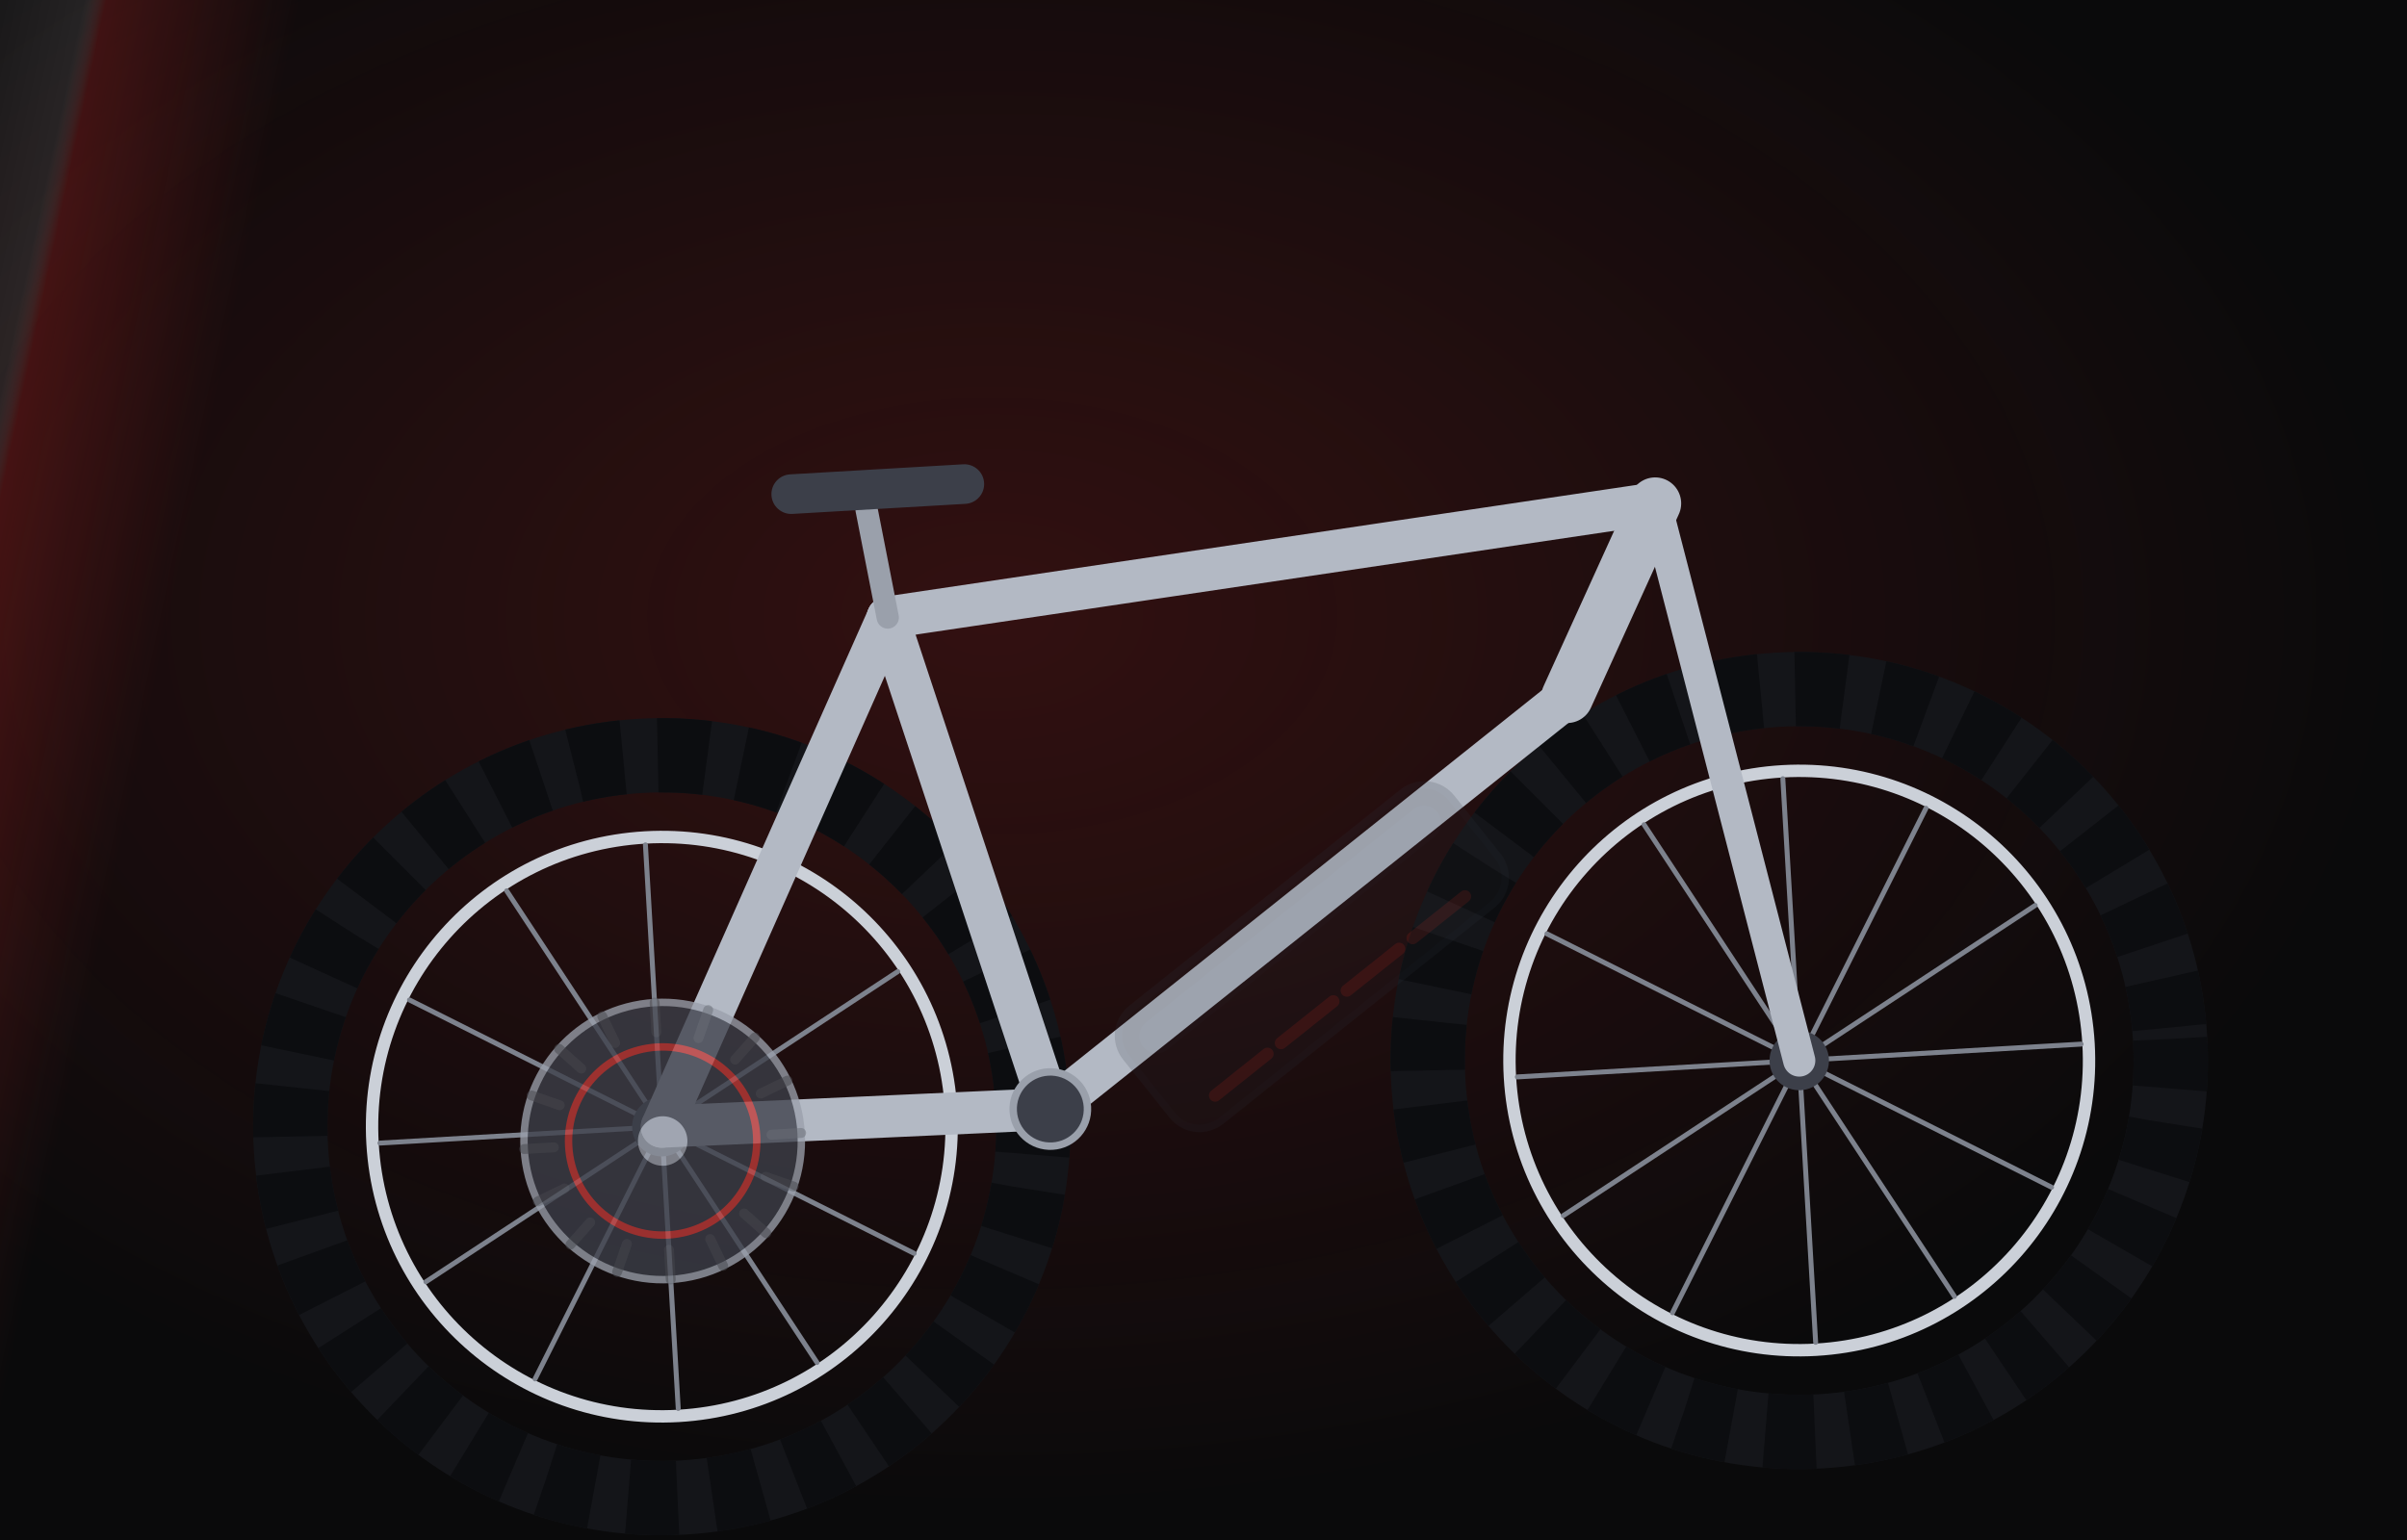
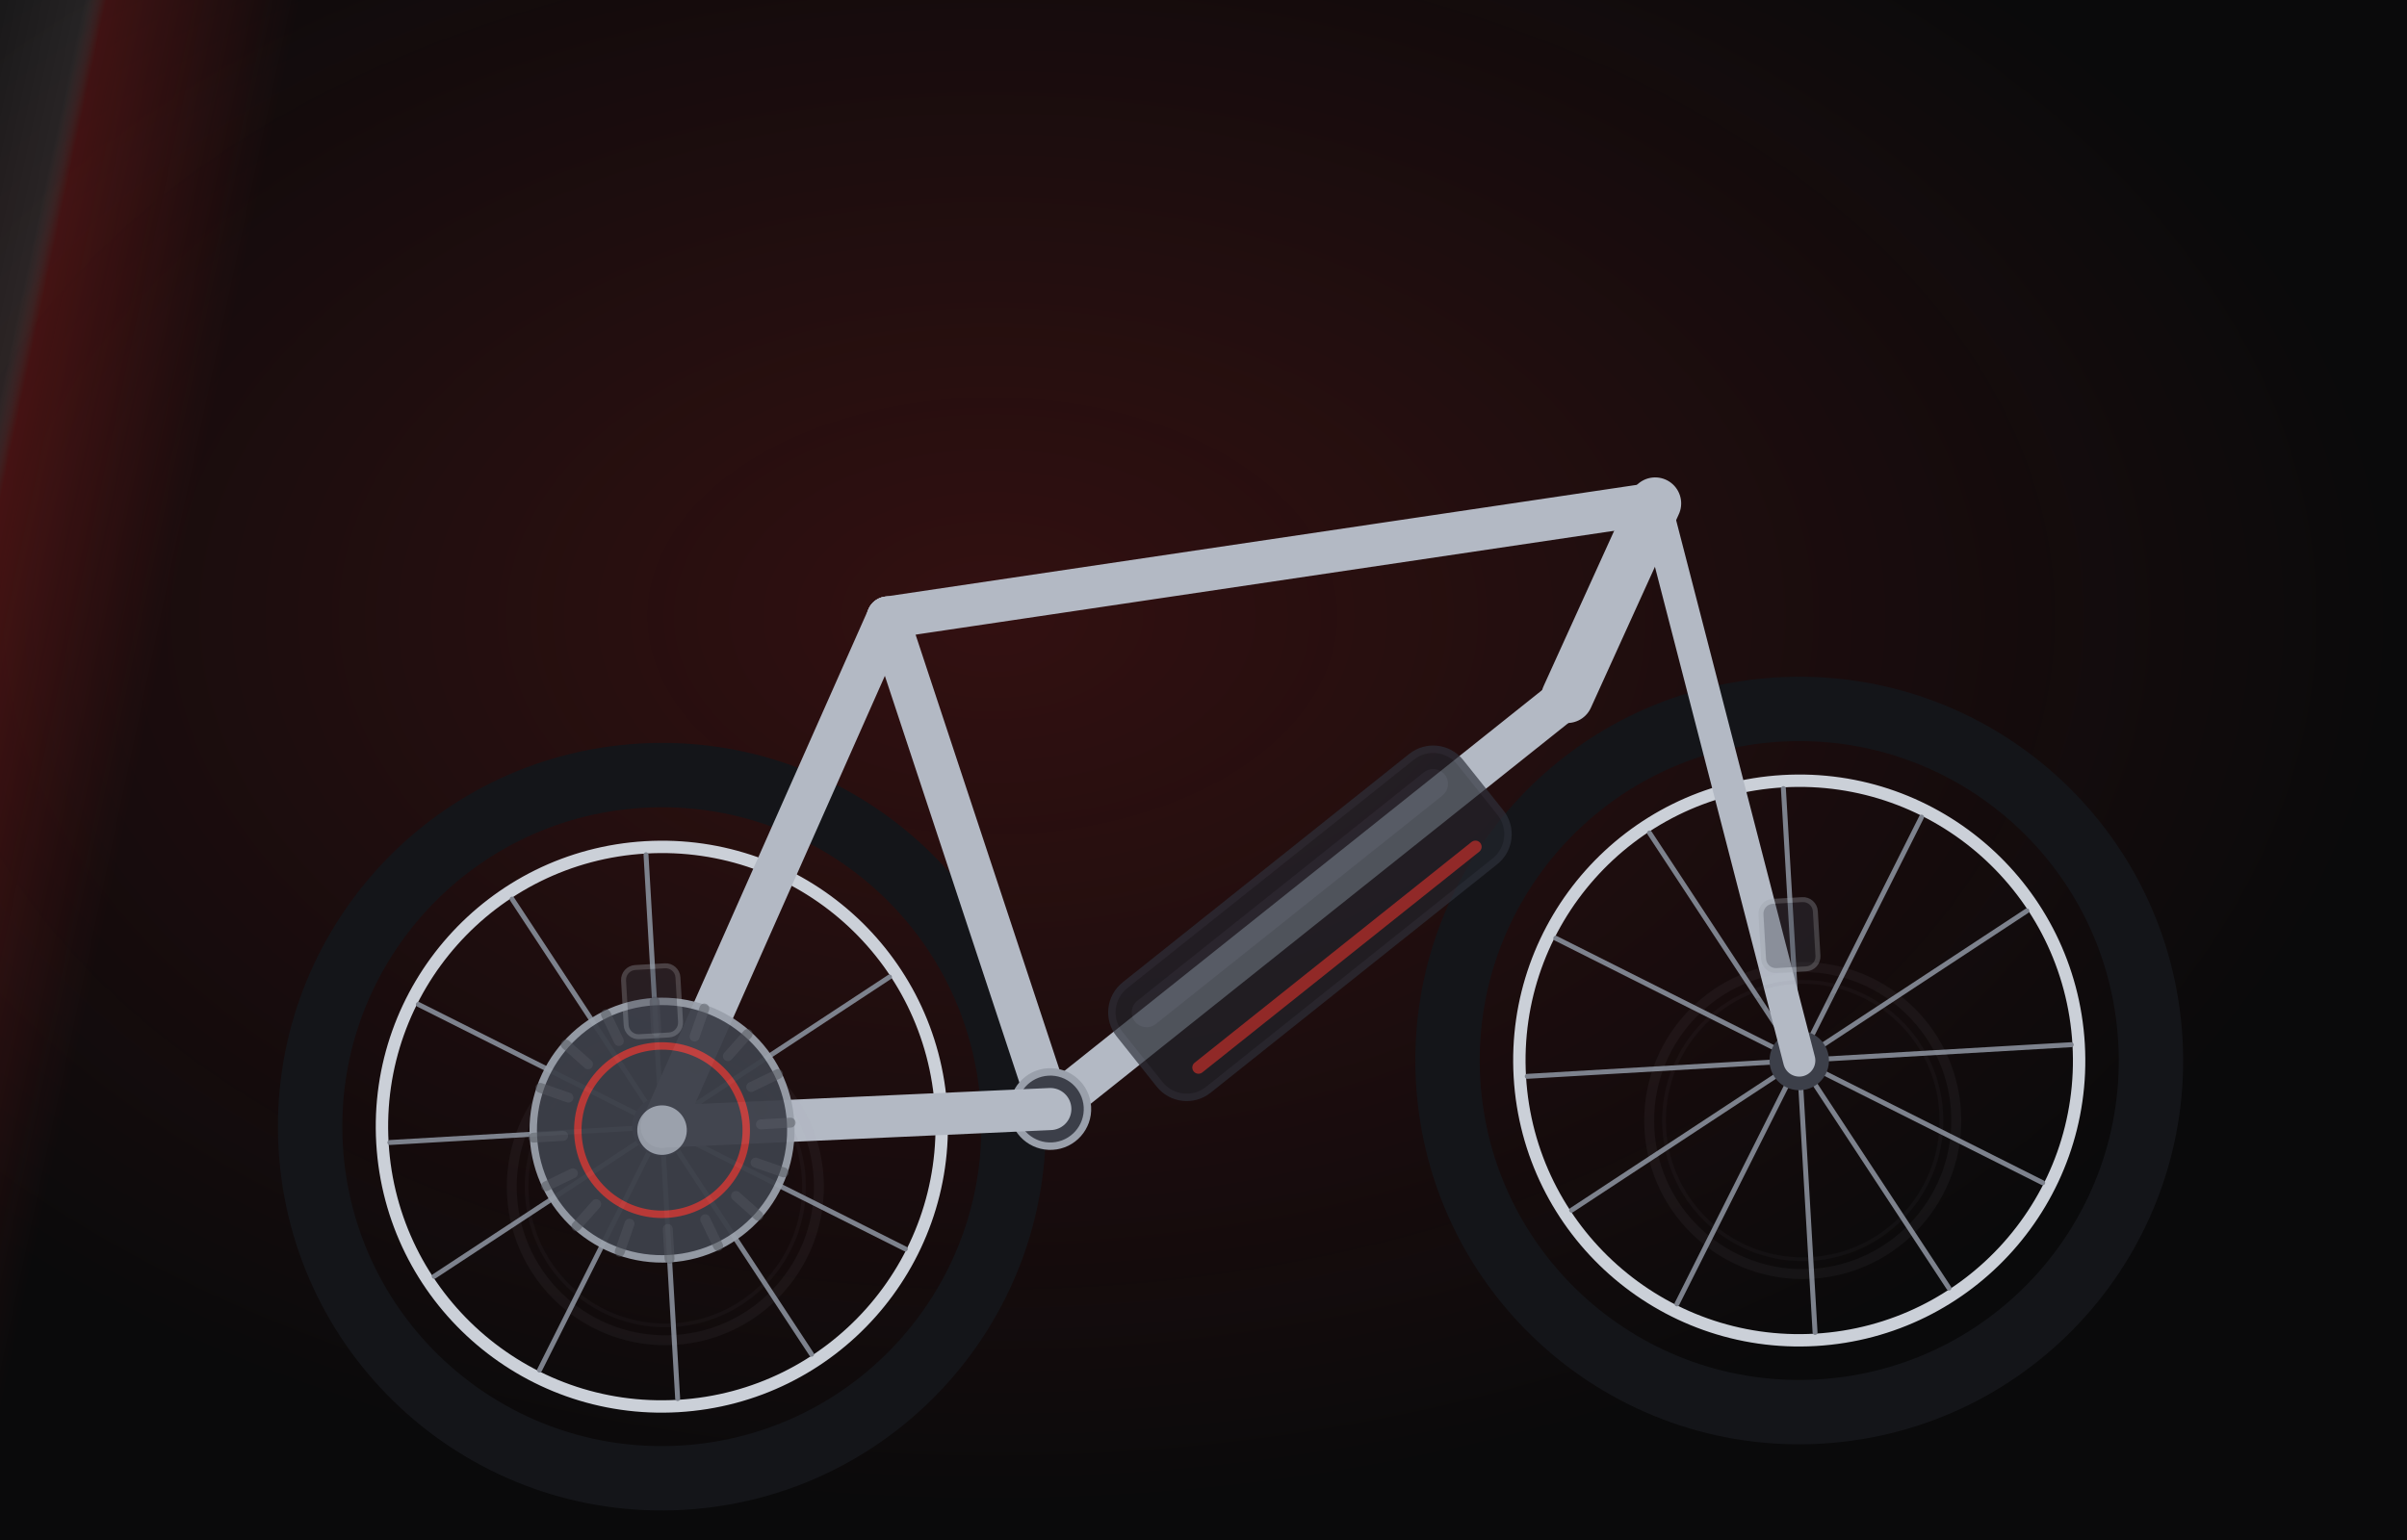
<svg xmlns="http://www.w3.org/2000/svg" viewBox="0 0 1000 640" width="1000" height="640">
  <defs>
    <radialGradient id="glow" cx="41.3%" cy="40%" r="58%">
      <stop offset="0%" stop-color="#d42a28" stop-opacity="0.20" />
      <stop offset="100%" stop-color="#d42a28" stop-opacity="0" />
    </radialGradient>
    <linearGradient id="sweep" x1="0" y1="0" x2="1" y2="0">
      <stop offset="0%" stop-color="#ffffff" stop-opacity="0" />
      <stop offset="50%" stop-color="#ffffff" stop-opacity="0.10" />
      <stop offset="55%" stop-color="#d42a28" stop-opacity="0.25" />
      <stop offset="100%" stop-color="#d42a28" stop-opacity="0" />
    </linearGradient>
  </defs>
  <rect width="1000" height="640" fill="#0a0a0b" />
  <rect width="1000" height="640" fill="url(#glow)" />
  <g transform="translate(500 350) rotate(-3.33) scale(1.029) translate(-500 -350)">
+     <g opacity="1.000" transform="translate(0 0.0)" />
    <g opacity="1.000" transform="translate(0 0.0)">
-       <circle cx="275" cy="452" r="150" fill="none" stroke="#141519" stroke-width="30" />
-       <circle cx="275" cy="452" r="150" fill="none" stroke="#0c0d10" stroke-width="30" stroke-dasharray="20 14" />
-       <circle cx="275" cy="452" r="117" fill="none" stroke="#cbd0d8" stroke-width="5" />
-       <line x1="275" y1="452" x2="389" y2="452" stroke="#7d828d" stroke-width="2" stroke-linecap="round" />
-       <line x1="275" y1="452" x2="373.727" y2="509" stroke="#7d828d" stroke-width="2" stroke-linecap="round" />
-       <line x1="275" y1="452" x2="332" y2="550.727" stroke="#7d828d" stroke-width="2" stroke-linecap="round" />
-       <line x1="275" y1="452" x2="275" y2="566" stroke="#7d828d" stroke-width="2" stroke-linecap="round" />
-       <line x1="275" y1="452" x2="218" y2="550.727" stroke="#7d828d" stroke-width="2" stroke-linecap="round" />
-       <line x1="275" y1="452" x2="176.273" y2="509" stroke="#7d828d" stroke-width="2" stroke-linecap="round" />
-       <line x1="275" y1="452" x2="161" y2="452" stroke="#7d828d" stroke-width="2" stroke-linecap="round" />
-       <line x1="275" y1="452" x2="176.273" y2="395" stroke="#7d828d" stroke-width="2" stroke-linecap="round" />
-       <line x1="275" y1="452" x2="218" y2="353.273" stroke="#7d828d" stroke-width="2" stroke-linecap="round" />
-       <line x1="275" y1="452" x2="275" y2="338" stroke="#7d828d" stroke-width="2" stroke-linecap="round" />
-       <line x1="275" y1="452" x2="332" y2="353.273" stroke="#7d828d" stroke-width="2" stroke-linecap="round" />
-       <line x1="275" y1="452" x2="373.727" y2="395" stroke="#7d828d" stroke-width="2" stroke-linecap="round" />
+       <circle cx="275" cy="452" r="142" fill="none" stroke="#141519" stroke-width="26" />
+       <circle cx="275" cy="452" r="113" fill="none" stroke="#cbd0d8" stroke-width="5" />
+       <line x1="275" y1="452" x2="385" y2="452" stroke="#7d828d" stroke-width="2" stroke-linecap="round" />
+       <line x1="275" y1="452" x2="370.263" y2="507" stroke="#7d828d" stroke-width="2" stroke-linecap="round" />
+       <line x1="275" y1="452" x2="330" y2="547.263" stroke="#7d828d" stroke-width="2" stroke-linecap="round" />
+       <line x1="275" y1="452" x2="275" y2="562" stroke="#7d828d" stroke-width="2" stroke-linecap="round" />
+       <line x1="275" y1="452" x2="220" y2="547.263" stroke="#7d828d" stroke-width="2" stroke-linecap="round" />
+       <line x1="275" y1="452" x2="179.737" y2="507" stroke="#7d828d" stroke-width="2" stroke-linecap="round" />
+       <line x1="275" y1="452" x2="165" y2="452" stroke="#7d828d" stroke-width="2" stroke-linecap="round" />
+       <line x1="275" y1="452" x2="179.737" y2="397" stroke="#7d828d" stroke-width="2" stroke-linecap="round" />
+       <line x1="275" y1="452" x2="220" y2="356.737" stroke="#7d828d" stroke-width="2" stroke-linecap="round" />
+       <line x1="275" y1="452" x2="275" y2="342" stroke="#7d828d" stroke-width="2" stroke-linecap="round" />
+       <line x1="275" y1="452" x2="330" y2="356.737" stroke="#7d828d" stroke-width="2" stroke-linecap="round" />
+       <line x1="275" y1="452" x2="370.263" y2="397" stroke="#7d828d" stroke-width="2" stroke-linecap="round" />
      <circle cx="275" cy="452" r="12" fill="#3c3f49" />
-       <circle cx="735" cy="452" r="150" fill="none" stroke="#141519" stroke-width="30" />
-       <circle cx="735" cy="452" r="150" fill="none" stroke="#0c0d10" stroke-width="30" stroke-dasharray="20 14" />
-       <circle cx="735" cy="452" r="117" fill="none" stroke="#cbd0d8" stroke-width="5" />
-       <line x1="735" y1="452" x2="849" y2="452" stroke="#7d828d" stroke-width="2" stroke-linecap="round" />
-       <line x1="735" y1="452" x2="833.727" y2="509" stroke="#7d828d" stroke-width="2" stroke-linecap="round" />
-       <line x1="735" y1="452" x2="792" y2="550.727" stroke="#7d828d" stroke-width="2" stroke-linecap="round" />
-       <line x1="735" y1="452" x2="735" y2="566" stroke="#7d828d" stroke-width="2" stroke-linecap="round" />
-       <line x1="735" y1="452" x2="678" y2="550.727" stroke="#7d828d" stroke-width="2" stroke-linecap="round" />
-       <line x1="735" y1="452" x2="636.273" y2="509" stroke="#7d828d" stroke-width="2" stroke-linecap="round" />
-       <line x1="735" y1="452" x2="621" y2="452" stroke="#7d828d" stroke-width="2" stroke-linecap="round" />
-       <line x1="735" y1="452" x2="636.273" y2="395" stroke="#7d828d" stroke-width="2" stroke-linecap="round" />
-       <line x1="735" y1="452" x2="678" y2="353.273" stroke="#7d828d" stroke-width="2" stroke-linecap="round" />
-       <line x1="735" y1="452" x2="735" y2="338" stroke="#7d828d" stroke-width="2" stroke-linecap="round" />
-       <line x1="735" y1="452" x2="792" y2="353.273" stroke="#7d828d" stroke-width="2" stroke-linecap="round" />
-       <line x1="735" y1="452" x2="833.727" y2="395" stroke="#7d828d" stroke-width="2" stroke-linecap="round" />
+       <circle cx="735" cy="452" r="142" fill="none" stroke="#141519" stroke-width="26" />
+       <circle cx="735" cy="452" r="113" fill="none" stroke="#cbd0d8" stroke-width="5" />
+       <line x1="735" y1="452" x2="845" y2="452" stroke="#7d828d" stroke-width="2" stroke-linecap="round" />
+       <line x1="735" y1="452" x2="830.263" y2="507" stroke="#7d828d" stroke-width="2" stroke-linecap="round" />
+       <line x1="735" y1="452" x2="790" y2="547.263" stroke="#7d828d" stroke-width="2" stroke-linecap="round" />
+       <line x1="735" y1="452" x2="735" y2="562" stroke="#7d828d" stroke-width="2" stroke-linecap="round" />
+       <line x1="735" y1="452" x2="680" y2="547.263" stroke="#7d828d" stroke-width="2" stroke-linecap="round" />
+       <line x1="735" y1="452" x2="639.737" y2="507" stroke="#7d828d" stroke-width="2" stroke-linecap="round" />
+       <line x1="735" y1="452" x2="625" y2="452" stroke="#7d828d" stroke-width="2" stroke-linecap="round" />
+       <line x1="735" y1="452" x2="639.737" y2="397" stroke="#7d828d" stroke-width="2" stroke-linecap="round" />
+       <line x1="735" y1="452" x2="680" y2="356.737" stroke="#7d828d" stroke-width="2" stroke-linecap="round" />
+       <line x1="735" y1="452" x2="735" y2="342" stroke="#7d828d" stroke-width="2" stroke-linecap="round" />
+       <line x1="735" y1="452" x2="790" y2="356.737" stroke="#7d828d" stroke-width="2" stroke-linecap="round" />
+       <line x1="735" y1="452" x2="830.263" y2="397" stroke="#7d828d" stroke-width="2" stroke-linecap="round" />
      <circle cx="735" cy="452" r="12" fill="#3c3f49" />
+     </g>
+     <g opacity="0.000" transform="translate(0 26.0)">
+       <circle cx="275" cy="452" r="150" fill="none" stroke="#0b0c0f" stroke-width="26" stroke-dasharray="20 14" />
+       <circle cx="735" cy="452" r="150" fill="none" stroke="#0b0c0f" stroke-width="26" stroke-dasharray="20 14" />
    </g>
    <g opacity="1.000" transform="translate(0 0.0)">
      <line x1="432" y1="454" x2="650" y2="300" stroke="#b3b9c4" stroke-width="17" stroke-linecap="round" />
      <line x1="378" y1="252" x2="690" y2="224" stroke="#b3b9c4" stroke-width="17" stroke-linecap="round" />
      <line x1="432" y1="454" x2="378" y2="252" stroke="#b3b9c4" stroke-width="17" stroke-linecap="round" />
      <line x1="650" y1="300" x2="690" y2="224" stroke="#b3b9c4" stroke-width="21" stroke-linecap="round" />
+       <line x1="690" y1="224" x2="735" y2="452" stroke="#b3b9c4" stroke-width="13" stroke-linecap="round" />
+       <circle cx="432" cy="454" r="15" fill="#3c3f49" stroke="#9aa0ab" stroke-width="3" />
      <line x1="432" y1="454" x2="275" y2="452" stroke="#b3b9c4" stroke-width="17" stroke-linecap="round" />
      <line x1="275" y1="452" x2="378" y2="252" stroke="#b3b9c4" stroke-width="17" stroke-linecap="round" />
-       <line x1="690" y1="224" x2="735" y2="452" stroke="#b3b9c4" stroke-width="13" stroke-linecap="round" />
+     </g>
+     <g opacity="0.000" transform="translate(0 26.0)">
      <line x1="378" y1="252" x2="372" y2="208" stroke="#9aa0ab" stroke-width="9" stroke-linecap="round" />
      <rect x="334" y="192" width="86" height="16" rx="8" fill="#3c3f49" />
-       <circle cx="432" cy="454" r="15" fill="#3c3f49" stroke="#9aa0ab" stroke-width="3" />
+     </g>
+     <g opacity="0.066" transform="translate(0 24.3)">
+       <circle cx="735" cy="452" r="62" fill="none" stroke="#9aa0ab" stroke-width="4" />
+       <circle cx="735" cy="452" r="56" fill="none" stroke="#6b6f79" stroke-width="1.5" />
+       <circle cx="785" cy="452" r="3" fill="#0b0c0f" />
+       <circle cx="775.451" cy="481.389" r="3" fill="#0b0c0f" />
+       <circle cx="750.451" cy="499.553" r="3" fill="#0b0c0f" />
+       <circle cx="719.549" cy="499.553" r="3" fill="#0b0c0f" />
+       <circle cx="694.549" cy="481.389" r="3" fill="#0b0c0f" />
+       <circle cx="685" cy="452" r="3" fill="#0b0c0f" />
+       <circle cx="694.549" cy="422.611" r="3" fill="#0b0c0f" />
+       <circle cx="719.549" cy="404.447" r="3" fill="#0b0c0f" />
+       <circle cx="750.451" cy="404.447" r="3" fill="#0b0c0f" />
+       <circle cx="775.451" cy="422.611" r="3" fill="#0b0c0f" />
+       <circle cx="275" cy="452" r="62" fill="none" stroke="#9aa0ab" stroke-width="4" />
+       <circle cx="275" cy="452" r="56" fill="none" stroke="#6b6f79" stroke-width="1.5" />
+       <circle cx="325" cy="452" r="3" fill="#0b0c0f" />
+       <circle cx="315.451" cy="481.389" r="3" fill="#0b0c0f" />
+       <circle cx="290.451" cy="499.553" r="3" fill="#0b0c0f" />
+       <circle cx="259.549" cy="499.553" r="3" fill="#0b0c0f" />
+       <circle cx="234.549" cy="481.389" r="3" fill="#0b0c0f" />
+       <circle cx="225" cy="452" r="3" fill="#0b0c0f" />
+       <circle cx="234.549" cy="422.611" r="3" fill="#0b0c0f" />
+       <circle cx="259.549" cy="404.447" r="3" fill="#0b0c0f" />
+       <circle cx="290.451" cy="404.447" r="3" fill="#0b0c0f" />
+       <circle cx="315.451" cy="422.611" r="3" fill="#0b0c0f" />
+     </g>
+     <g opacity="0.686" transform="translate(0 8.2)">
+       <g transform="translate(541 377) rotate(-35.23823)">
+         <rect x="-88" y="-27" width="176" height="54" rx="14" fill="#22242c" stroke="#2d303a" stroke-width="3" />
+         <rect x="-80" y="-19" width="160" height="12" rx="6" fill="#2d303a" />
+         <rect x="-74" y="15" width="148" height="5" rx="2.5" fill="#e23a34" opacity="0.85" />
+       </g>
+     </g>
+     <g opacity="0.948" transform="translate(0 1.4)">
+       <circle cx="275" cy="452" r="52" fill="#3c3f49" stroke="#9aa0ab" stroke-width="3" />
+       <line x1="315" y1="452" x2="327" y2="452" stroke="#54586180" stroke-width="4" stroke-linecap="round" />
+       <line x1="311.955" y1="467.307" x2="323.042" y2="471.9" stroke="#54586180" stroke-width="4" stroke-linecap="round" />
+       <line x1="303.284" y1="480.284" x2="311.77" y2="488.77" stroke="#54586180" stroke-width="4" stroke-linecap="round" />
+       <line x1="290.307" y1="488.955" x2="294.9" y2="500.042" stroke="#54586180" stroke-width="4" stroke-linecap="round" />
+       <line x1="275" y1="492" x2="275" y2="504" stroke="#54586180" stroke-width="4" stroke-linecap="round" />
+       <line x1="259.693" y1="488.955" x2="255.1" y2="500.042" stroke="#54586180" stroke-width="4" stroke-linecap="round" />
+       <line x1="246.716" y1="480.284" x2="238.23" y2="488.77" stroke="#54586180" stroke-width="4" stroke-linecap="round" />
+       <line x1="238.045" y1="467.307" x2="226.958" y2="471.9" stroke="#54586180" stroke-width="4" stroke-linecap="round" />
+       <line x1="235" y1="452" x2="223" y2="452" stroke="#54586180" stroke-width="4" stroke-linecap="round" />
+       <line x1="238.045" y1="436.693" x2="226.958" y2="432.1" stroke="#54586180" stroke-width="4" stroke-linecap="round" />
+       <line x1="246.716" y1="423.716" x2="238.23" y2="415.23" stroke="#54586180" stroke-width="4" stroke-linecap="round" />
+       <line x1="259.693" y1="415.045" x2="255.1" y2="403.958" stroke="#54586180" stroke-width="4" stroke-linecap="round" />
+       <line x1="275" y1="412" x2="275" y2="400" stroke="#54586180" stroke-width="4" stroke-linecap="round" />
+       <line x1="290.307" y1="415.045" x2="294.9" y2="403.958" stroke="#54586180" stroke-width="4" stroke-linecap="round" />
+       <line x1="303.284" y1="423.716" x2="311.77" y2="415.23" stroke="#54586180" stroke-width="4" stroke-linecap="round" />
+       <line x1="311.955" y1="436.693" x2="323.042" y2="432.1" stroke="#54586180" stroke-width="4" stroke-linecap="round" />
+       <circle cx="275" cy="452" r="34" fill="none" stroke="#e23a34" stroke-width="3" opacity="0.8" />
+       <circle cx="275" cy="452" r="10" fill="#9aa0ab" />
+     </g>
+     <g opacity="0.340" transform="translate(0 17.2)">
+       <rect x="723" y="370" width="22" height="28" rx="5" fill="#3c3f49" stroke="#9aa0ab" stroke-width="2" />
+       <rect x="263" y="370" width="22" height="28" rx="5" fill="#3c3f49" stroke="#9aa0ab" stroke-width="2" />
    </g>
    <g opacity="0.000" transform="translate(0 26.0)">
-       <circle cx="735" cy="452" r="58" fill="none" stroke="#9aa0ab" stroke-width="4" />
-       <circle cx="735" cy="452" r="52" fill="none" stroke="#6b6f79" stroke-width="1.5" />
-       <circle cx="781" cy="452" r="3" fill="#0b0c0f" />
-       <circle cx="772.215" cy="479.038" r="3" fill="#0b0c0f" />
-       <circle cx="749.215" cy="495.749" r="3" fill="#0b0c0f" />
-       <circle cx="720.785" cy="495.749" r="3" fill="#0b0c0f" />
-       <circle cx="697.785" cy="479.038" r="3" fill="#0b0c0f" />
-       <circle cx="689" cy="452" r="3" fill="#0b0c0f" />
-       <circle cx="697.785" cy="424.962" r="3" fill="#0b0c0f" />
-       <circle cx="720.785" cy="408.251" r="3" fill="#0b0c0f" />
-       <circle cx="749.215" cy="408.251" r="3" fill="#0b0c0f" />
-       <circle cx="772.215" cy="424.962" r="3" fill="#0b0c0f" />
-       <rect x="723" y="382" width="24" height="30" rx="5" fill="#3c3f49" stroke="#e23a34" stroke-width="2" />
-       <circle cx="275" cy="452" r="58" fill="none" stroke="#9aa0ab" stroke-width="4" />
-       <circle cx="275" cy="452" r="52" fill="none" stroke="#6b6f79" stroke-width="1.5" />
-       <circle cx="321" cy="452" r="3" fill="#0b0c0f" />
-       <circle cx="312.215" cy="479.038" r="3" fill="#0b0c0f" />
-       <circle cx="289.215" cy="495.749" r="3" fill="#0b0c0f" />
-       <circle cx="260.785" cy="495.749" r="3" fill="#0b0c0f" />
-       <circle cx="237.785" cy="479.038" r="3" fill="#0b0c0f" />
-       <circle cx="229" cy="452" r="3" fill="#0b0c0f" />
-       <circle cx="237.785" cy="424.962" r="3" fill="#0b0c0f" />
-       <circle cx="260.785" cy="408.251" r="3" fill="#0b0c0f" />
-       <circle cx="289.215" cy="408.251" r="3" fill="#0b0c0f" />
-       <circle cx="312.215" cy="424.962" r="3" fill="#0b0c0f" />
-       <rect x="263" y="382" width="24" height="30" rx="5" fill="#3c3f49" stroke="#e23a34" stroke-width="2" />
+       <line x1="432" y1="454" x2="650" y2="300" stroke="#1c1d22" stroke-width="10" stroke-linecap="round" />
+       <line x1="378" y1="252" x2="690" y2="224" stroke="#1c1d22" stroke-width="10" stroke-linecap="round" />
+       <path d="M398 248 L660 222 L660 242 L398 272 Z" fill="#1c1d22" opacity="0.9" />
    </g>
-     <g opacity="0.165" transform="translate(0 21.7)">
-       <g transform="translate(541 377) rotate(-35.23823)">
-         <rect x="-84" y="-29" width="168" height="58" rx="14" fill="#22242c" stroke="#2d303a" stroke-width="3" />
-         <rect x="-76" y="-21" width="152" height="14" rx="7" fill="#2d303a" />
-         <rect x="-68" y="17" width="32" height="5" rx="2.5" fill="#e23a34" opacity="0.85" />
-         <rect x="-34" y="17" width="32" height="5" rx="2.5" fill="#e23a34" opacity="0.85" />
-         <rect x="0" y="17" width="32" height="5" rx="2.5" fill="#e23a34" opacity="0.85" />
-         <rect x="34" y="17" width="32" height="5" rx="2.5" fill="#e23a34" opacity="0.85" />
-       </g>
-     </g>
-     <g opacity="0.776" transform="translate(0 5.8)">
-       <circle cx="275" cy="452" r="56" fill="#3c3f49" stroke="#9aa0ab" stroke-width="3" />
-       <line x1="319" y1="452" x2="331" y2="452" stroke="#54586180" stroke-width="4" stroke-linecap="round" />
-       <line x1="315.651" y1="468.838" x2="326.737" y2="473.43" stroke="#54586180" stroke-width="4" stroke-linecap="round" />
-       <line x1="306.113" y1="483.113" x2="314.598" y2="491.598" stroke="#54586180" stroke-width="4" stroke-linecap="round" />
-       <line x1="291.838" y1="492.651" x2="296.43" y2="503.737" stroke="#54586180" stroke-width="4" stroke-linecap="round" />
-       <line x1="275" y1="496" x2="275" y2="508" stroke="#54586180" stroke-width="4" stroke-linecap="round" />
-       <line x1="258.162" y1="492.651" x2="253.57" y2="503.737" stroke="#54586180" stroke-width="4" stroke-linecap="round" />
-       <line x1="243.887" y1="483.113" x2="235.402" y2="491.598" stroke="#54586180" stroke-width="4" stroke-linecap="round" />
-       <line x1="234.349" y1="468.838" x2="223.263" y2="473.43" stroke="#54586180" stroke-width="4" stroke-linecap="round" />
-       <line x1="231" y1="452" x2="219" y2="452" stroke="#54586180" stroke-width="4" stroke-linecap="round" />
-       <line x1="234.349" y1="435.162" x2="223.263" y2="430.57" stroke="#54586180" stroke-width="4" stroke-linecap="round" />
-       <line x1="243.887" y1="420.887" x2="235.402" y2="412.402" stroke="#54586180" stroke-width="4" stroke-linecap="round" />
-       <line x1="258.162" y1="411.349" x2="253.57" y2="400.263" stroke="#54586180" stroke-width="4" stroke-linecap="round" />
-       <line x1="275" y1="408" x2="275" y2="396" stroke="#54586180" stroke-width="4" stroke-linecap="round" />
-       <line x1="291.838" y1="411.349" x2="296.43" y2="400.263" stroke="#54586180" stroke-width="4" stroke-linecap="round" />
-       <line x1="306.113" y1="420.887" x2="314.598" y2="412.402" stroke="#54586180" stroke-width="4" stroke-linecap="round" />
-       <line x1="315.651" y1="435.162" x2="326.737" y2="430.57" stroke="#54586180" stroke-width="4" stroke-linecap="round" />
-       <circle cx="275" cy="452" r="38" fill="none" stroke="#e23a34" stroke-width="3" opacity="0.8" />
-       <circle cx="275" cy="452" r="10" fill="#9aa0ab" />
-     </g>
-     <g opacity="0.000" transform="translate(0 26.0)">
-       <path d="M398 246 L660 220 L660 244 L398 274 Z" fill="#1c1d22" opacity="0.92" />
-       <path d="M700 230 q40 6 44 74 l-30 6 q-14 -44 -32 -60 Z" fill="#1c1d22" opacity="0.92" />
-       <rect x="408" y="254" width="70" height="4" rx="2" fill="#e23a34" opacity="0.7" />
-     </g>
+     <g opacity="0.000" transform="translate(0 26.0)" />
+     <g opacity="0.000" transform="translate(0 26.0)" />
    <g opacity="0.000" transform="translate(0 26.0)">
      <line x1="690" y1="224" x2="696" y2="170" stroke="#9aa0ab" stroke-width="10" stroke-linecap="round" />
      <line x1="650" y1="170" x2="748" y2="160" stroke="#3c3f49" stroke-width="13" stroke-linecap="round" />
      <line x1="650" y1="170" x2="628" y2="176" stroke="#141519" stroke-width="16" stroke-linecap="round" />
-       <rect x="686" y="138" width="40" height="26" rx="6" fill="#0d0e12" stroke="#9aa0ab" stroke-width="2" />
-       <rect x="690" y="142" width="32" height="18" rx="3" fill="#33363f" opacity="1" />
+       <rect x="686" y="138" width="48" height="26" rx="6" fill="#0d0e12" stroke="#9aa0ab" stroke-width="2" />
    </g>
  </g>
  <g transform="translate(35 0) skewX(-12)">
    <rect x="-90" y="-100" width="180" height="840" fill="url(#sweep)" />
  </g>
</svg>
